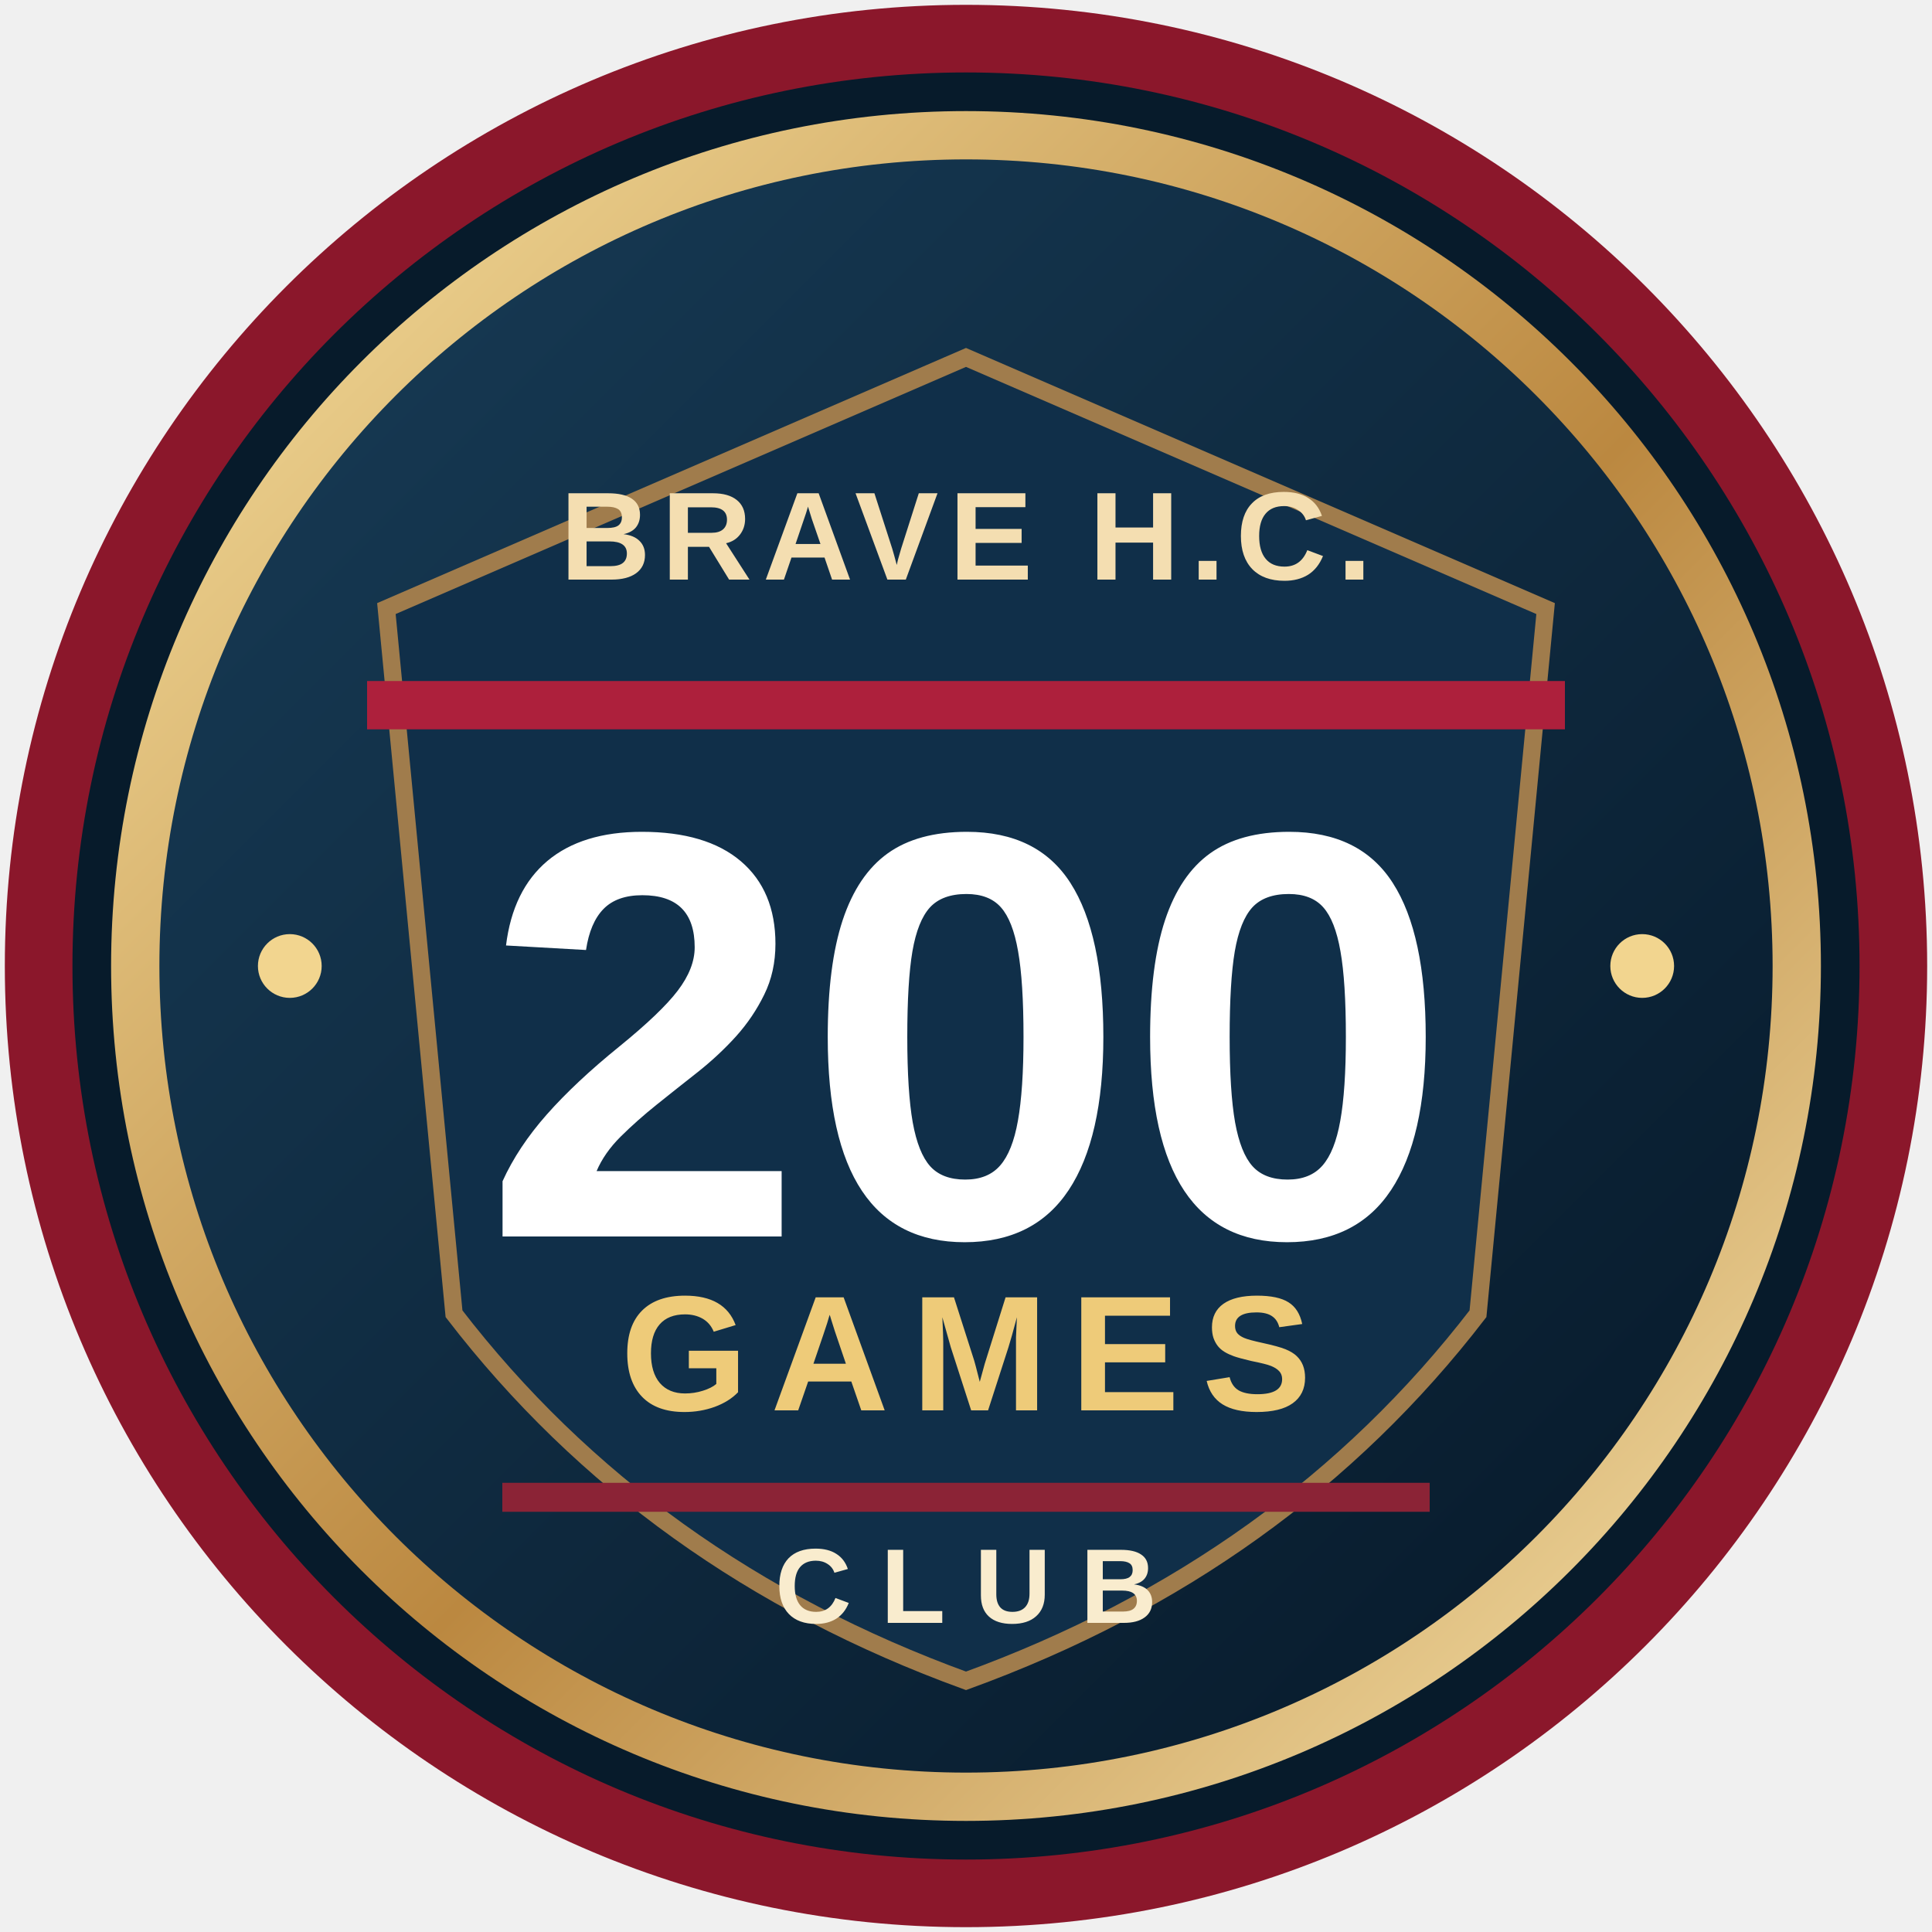
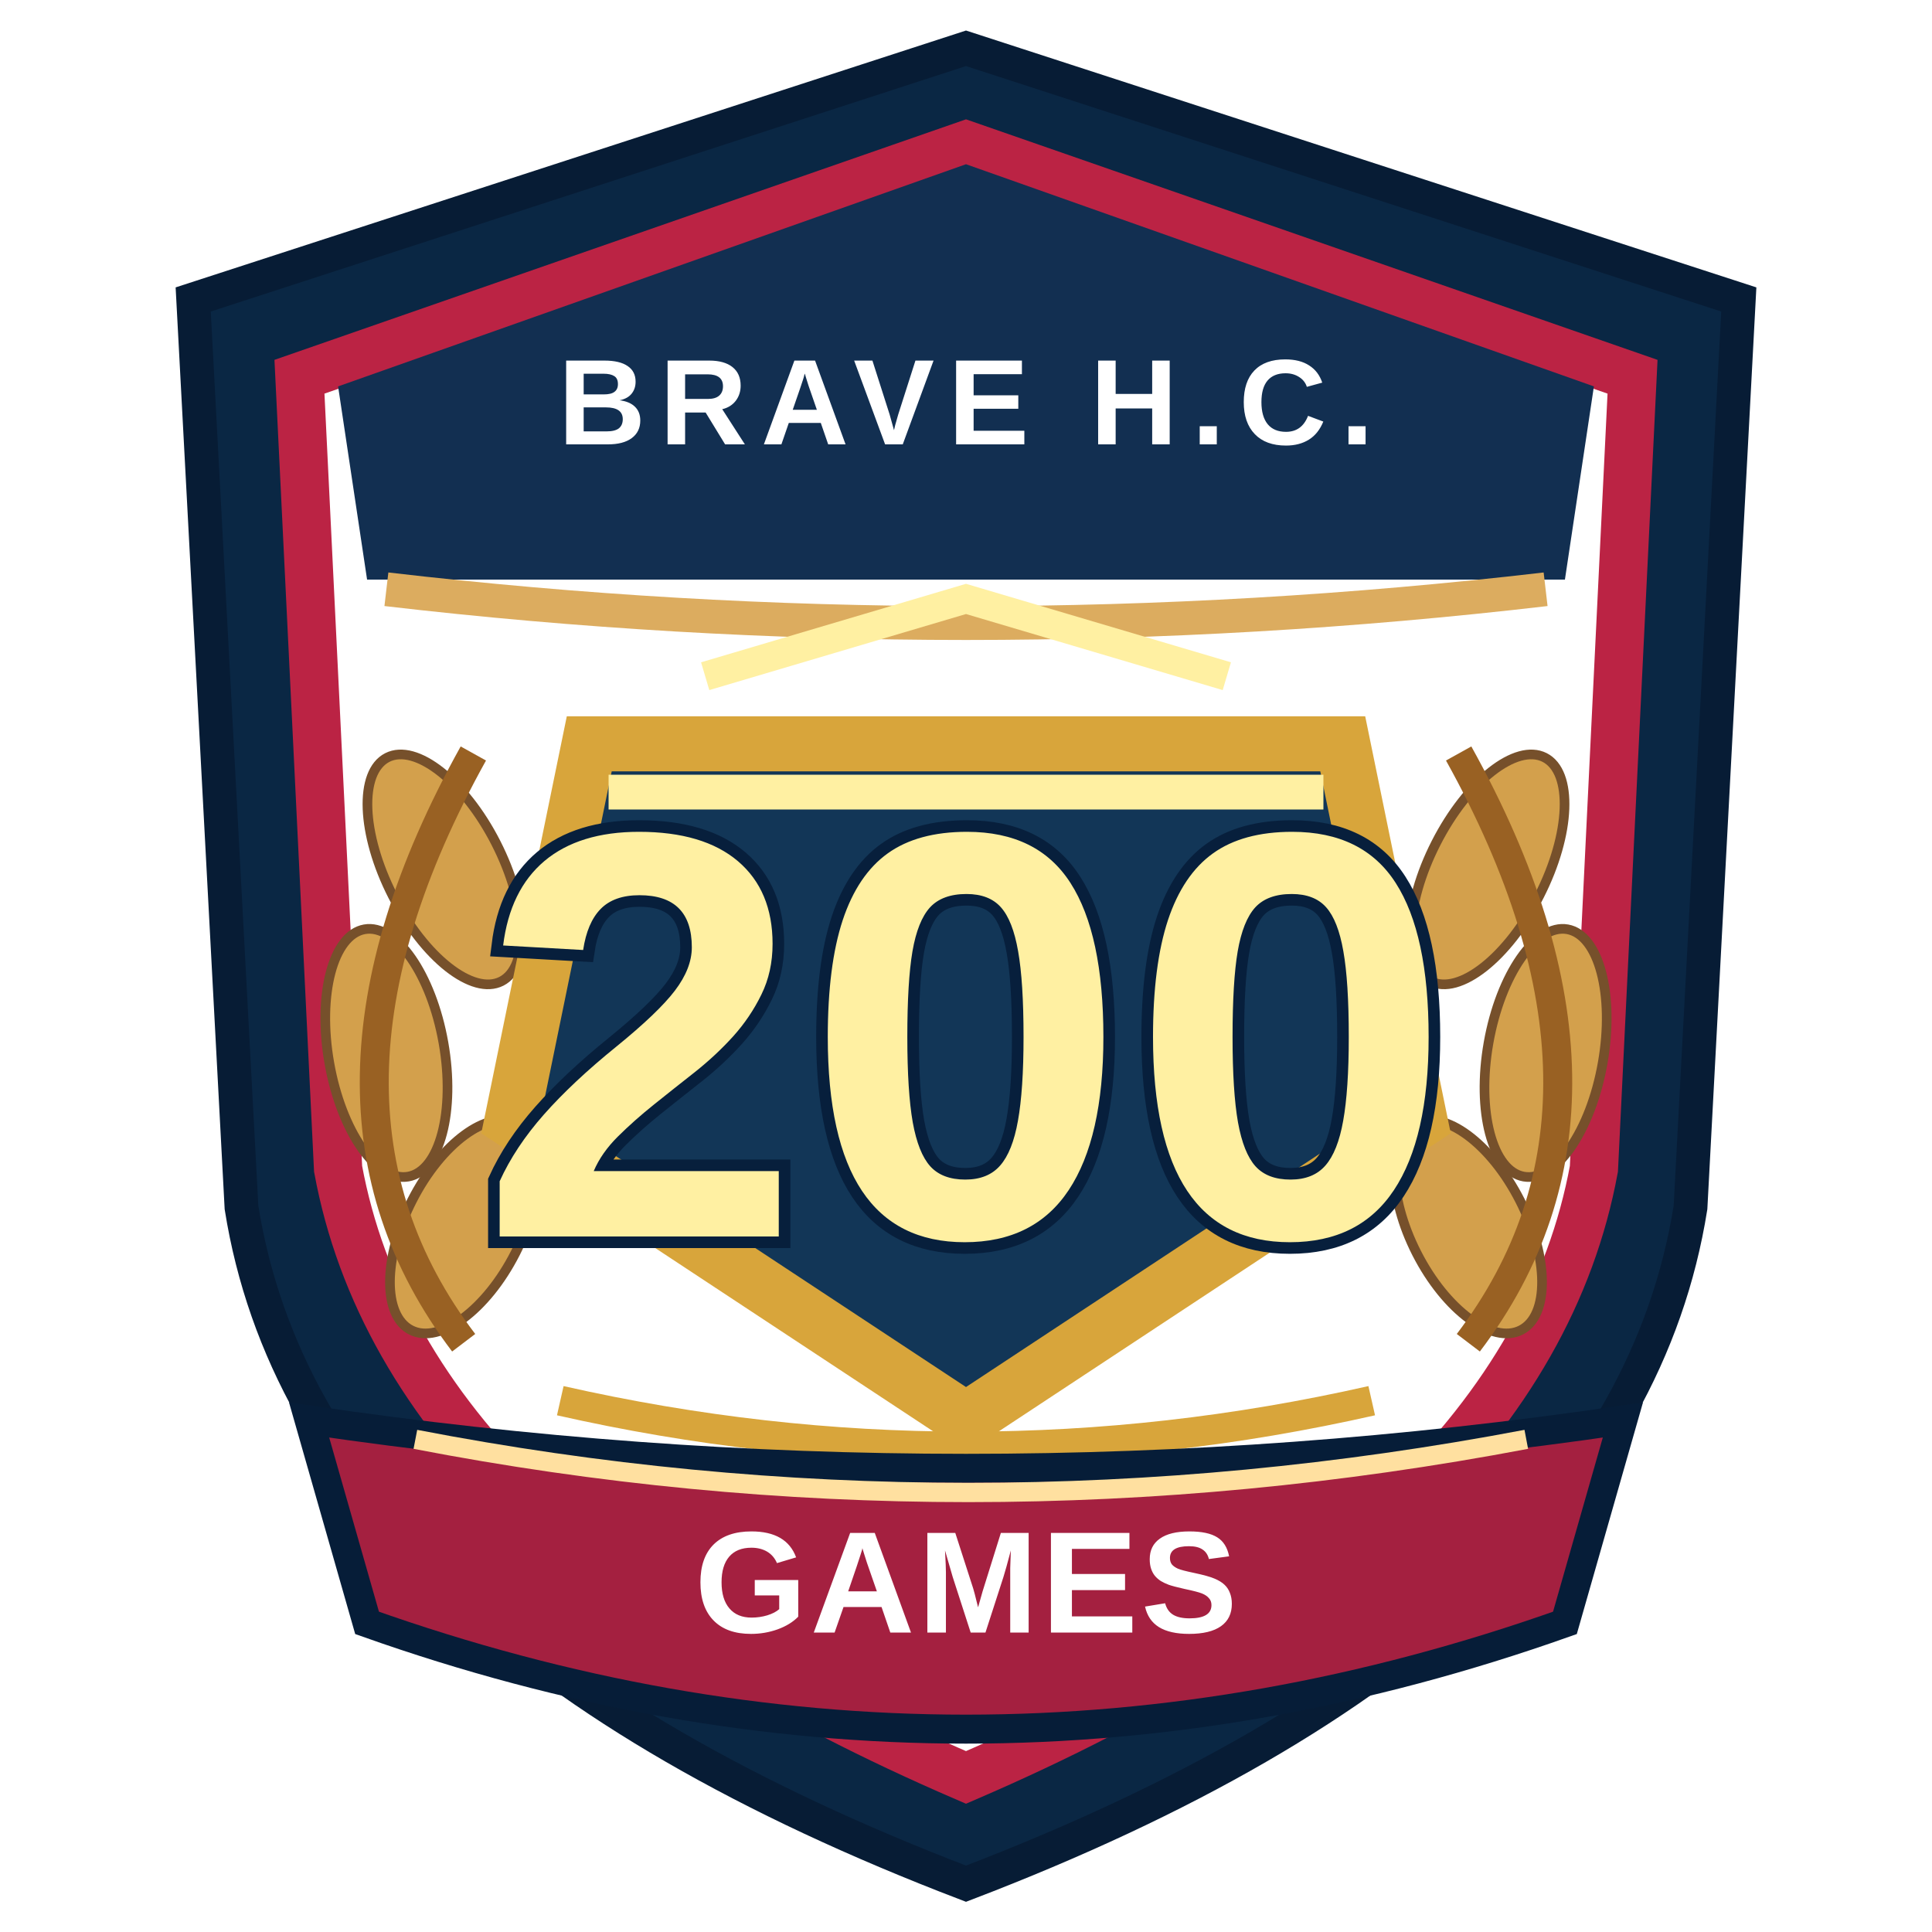
- <svg xmlns="http://www.w3.org/2000/svg" width="200" height="200" viewBox="0 0 200 200">
+ <svg xmlns="http://www.w3.org/2000/svg" viewBox="0 0 200 200" width="200" height="200">
  <defs>
-     <linearGradient id="badge" x1="0" y1="0" x2="1" y2="1">
-       <stop stop-color="#183d58" />
-       <stop offset="1" stop-color="#061727" />
+     <linearGradient id="silver" x1="0" x2="1">
+       <stop stop-color="#637f99" />
+       <stop offset=".24" stop-color="#f8ffff" />
+       <stop offset=".53" stop-color="#9babbb" />
+       <stop offset=".77" stop-color="#fff" />
+       <stop offset="1" stop-color="#50677c" />
    </linearGradient>
-     <linearGradient id="gold" x1="0" y1="0" x2="1" y2="1">
-       <stop stop-color="#f7e1a0" />
-       <stop offset=".54" stop-color="#bb8840" />
-       <stop offset="1" stop-color="#f8e5ad" />
+     <linearGradient id="gold" x1="0" x2="1">
+       <stop stop-color="#8a561f" />
+       <stop offset=".28" stop-color="#ffe4a2" />
+       <stop offset=".58" stop-color="#bd832d" />
+       <stop offset=".83" stop-color="#ffebae" />
+       <stop offset="1" stop-color="#805021" />
    </linearGradient>
  </defs>
-   <circle cx="100" cy="100" r="96" fill="#071b2b" stroke="#8b172b" stroke-width="7" />
-   <circle cx="100" cy="100" r="86" fill="url(#badge)" stroke="url(#gold)" stroke-width="5" />
-   <path d="M40 63 L100 37 L160 63 L153 136 Q133 162 100 174 Q67 162 47 136 Z" fill="#102f49" stroke="#a07c4c" stroke-width="1.8" />
-   <text x="100" y="60" fill="#f4deb1" font-size="13" font-family="Arial,sans-serif" font-weight="bold" letter-spacing="1.1" text-anchor="middle">BRAVE H.C.</text>
-   <path d="M38 73 H162" stroke="#ad203c" stroke-width="5" />
-   <text x="100" y="128" text-anchor="middle" font-family="Arial,sans-serif" font-size="60" font-weight="900" fill="#ffffff">200</text>
-   <text x="100" y="146" text-anchor="middle" font-family="Arial,sans-serif" font-size="17" letter-spacing="2.3" font-weight="bold" fill="#eecb79">GAMES</text>
-   <path d="M52 155 H148" stroke="#8b2336" stroke-width="3" />
-   <text x="100" y="168" text-anchor="middle" font-family="Arial,sans-serif" font-size="11" letter-spacing="3" font-weight="bold" fill="#f9ecce">CLUB</text>
-   <circle cx="30" cy="100" r="3.3" fill="#f2d58f" />
-   <circle cx="170" cy="100" r="3.3" fill="#f2d58f" />
+   <rect width="200" height="200" fill="#ffffff" />
+   <path d="M100 5 L180 31 L175 125 Q168 169 100 195 Q32 169 25 125 L20 31 Z" fill="#0a2744" stroke="#071c35" stroke-width="3.5" />
+   <path d="M100 15 L169 39 L165 121 Q158 159 100 184 Q42 159 35 121 L31 39 Z" fill="#ffffff" stroke="#bb2344" stroke-width="5" />
+   <path d="M35 40 L100 17 L165 40 L162 60 L38 60 Z" fill="#122f51" />
+   <text x="100" y="46" font-family="Arial,sans-serif" font-size="12.6" font-weight="900" letter-spacing="1.4" text-anchor="middle" fill="#fff">BRAVE H.C.</text>
+   <path d="M40 61 Q100 68 160 61" stroke="#dcac5f" stroke-width="3.5" fill="none" />
+   <g fill="#d3a04c" stroke="#76502b" stroke-width="1">
+     <ellipse cx="46" cy="90" rx="6" ry="13" transform="rotate(-27 46 90)" />
+     <ellipse cx="40" cy="109" rx="6" ry="13" transform="rotate(-10 40 109)" />
+     <ellipse cx="48" cy="127" rx="6" ry="12" transform="rotate(27 48 127)" />
+     <ellipse cx="154" cy="90" rx="6" ry="13" transform="rotate(27 154 90)" />
+     <ellipse cx="160" cy="109" rx="6" ry="13" transform="rotate(10 160 109)" />
+     <ellipse cx="152" cy="127" rx="6" ry="12" transform="rotate(-27 152 127)" />
+   </g>
+   <path d="M48 139 Q29 114 49 78 M152 139 Q171 114 151 78" stroke="#996123" stroke-width="3" fill="none" />
+   <path d="M61 77 L139 77 L147 116 L100 147 L53 116 Z" fill="#123657" stroke="#d8a53b" stroke-width="5.7" />
+   <path d="M63 82 H137" stroke="#fff0a2" stroke-width="3.6" />
+   <path d="M73 70 L100 62 L127 70" stroke="#fff0a2" stroke-width="3" fill="none" />
+   <text x="100" y="128" text-anchor="middle" font-family="Arial,sans-serif" font-size="60" font-weight="900" fill="#fff0a2" stroke="#071f3c" stroke-width="2.4" paint-order="stroke" letter-spacing=".3">200</text>
+   <path d="M58 145 Q100 154.5 142 145" fill="none" stroke="#d8a53b" stroke-width="3.1" />
+   <path d="M32 147 Q100 157 168 147 L162 168 Q100 190 38 168 Z" fill="#a42040" stroke="#061d38" stroke-width="3" />
+   <path d="M43 149 Q100 160 158 149" fill="none" stroke="#ffe0a0" stroke-width="2" />
+   <text x="100" y="169" text-anchor="middle" font-family="Arial,sans-serif" font-size="15" font-weight="900" fill="#fff" stroke="none" stroke-width="0" paint-order="stroke" letter-spacing=".3">GAMES</text>
</svg>
